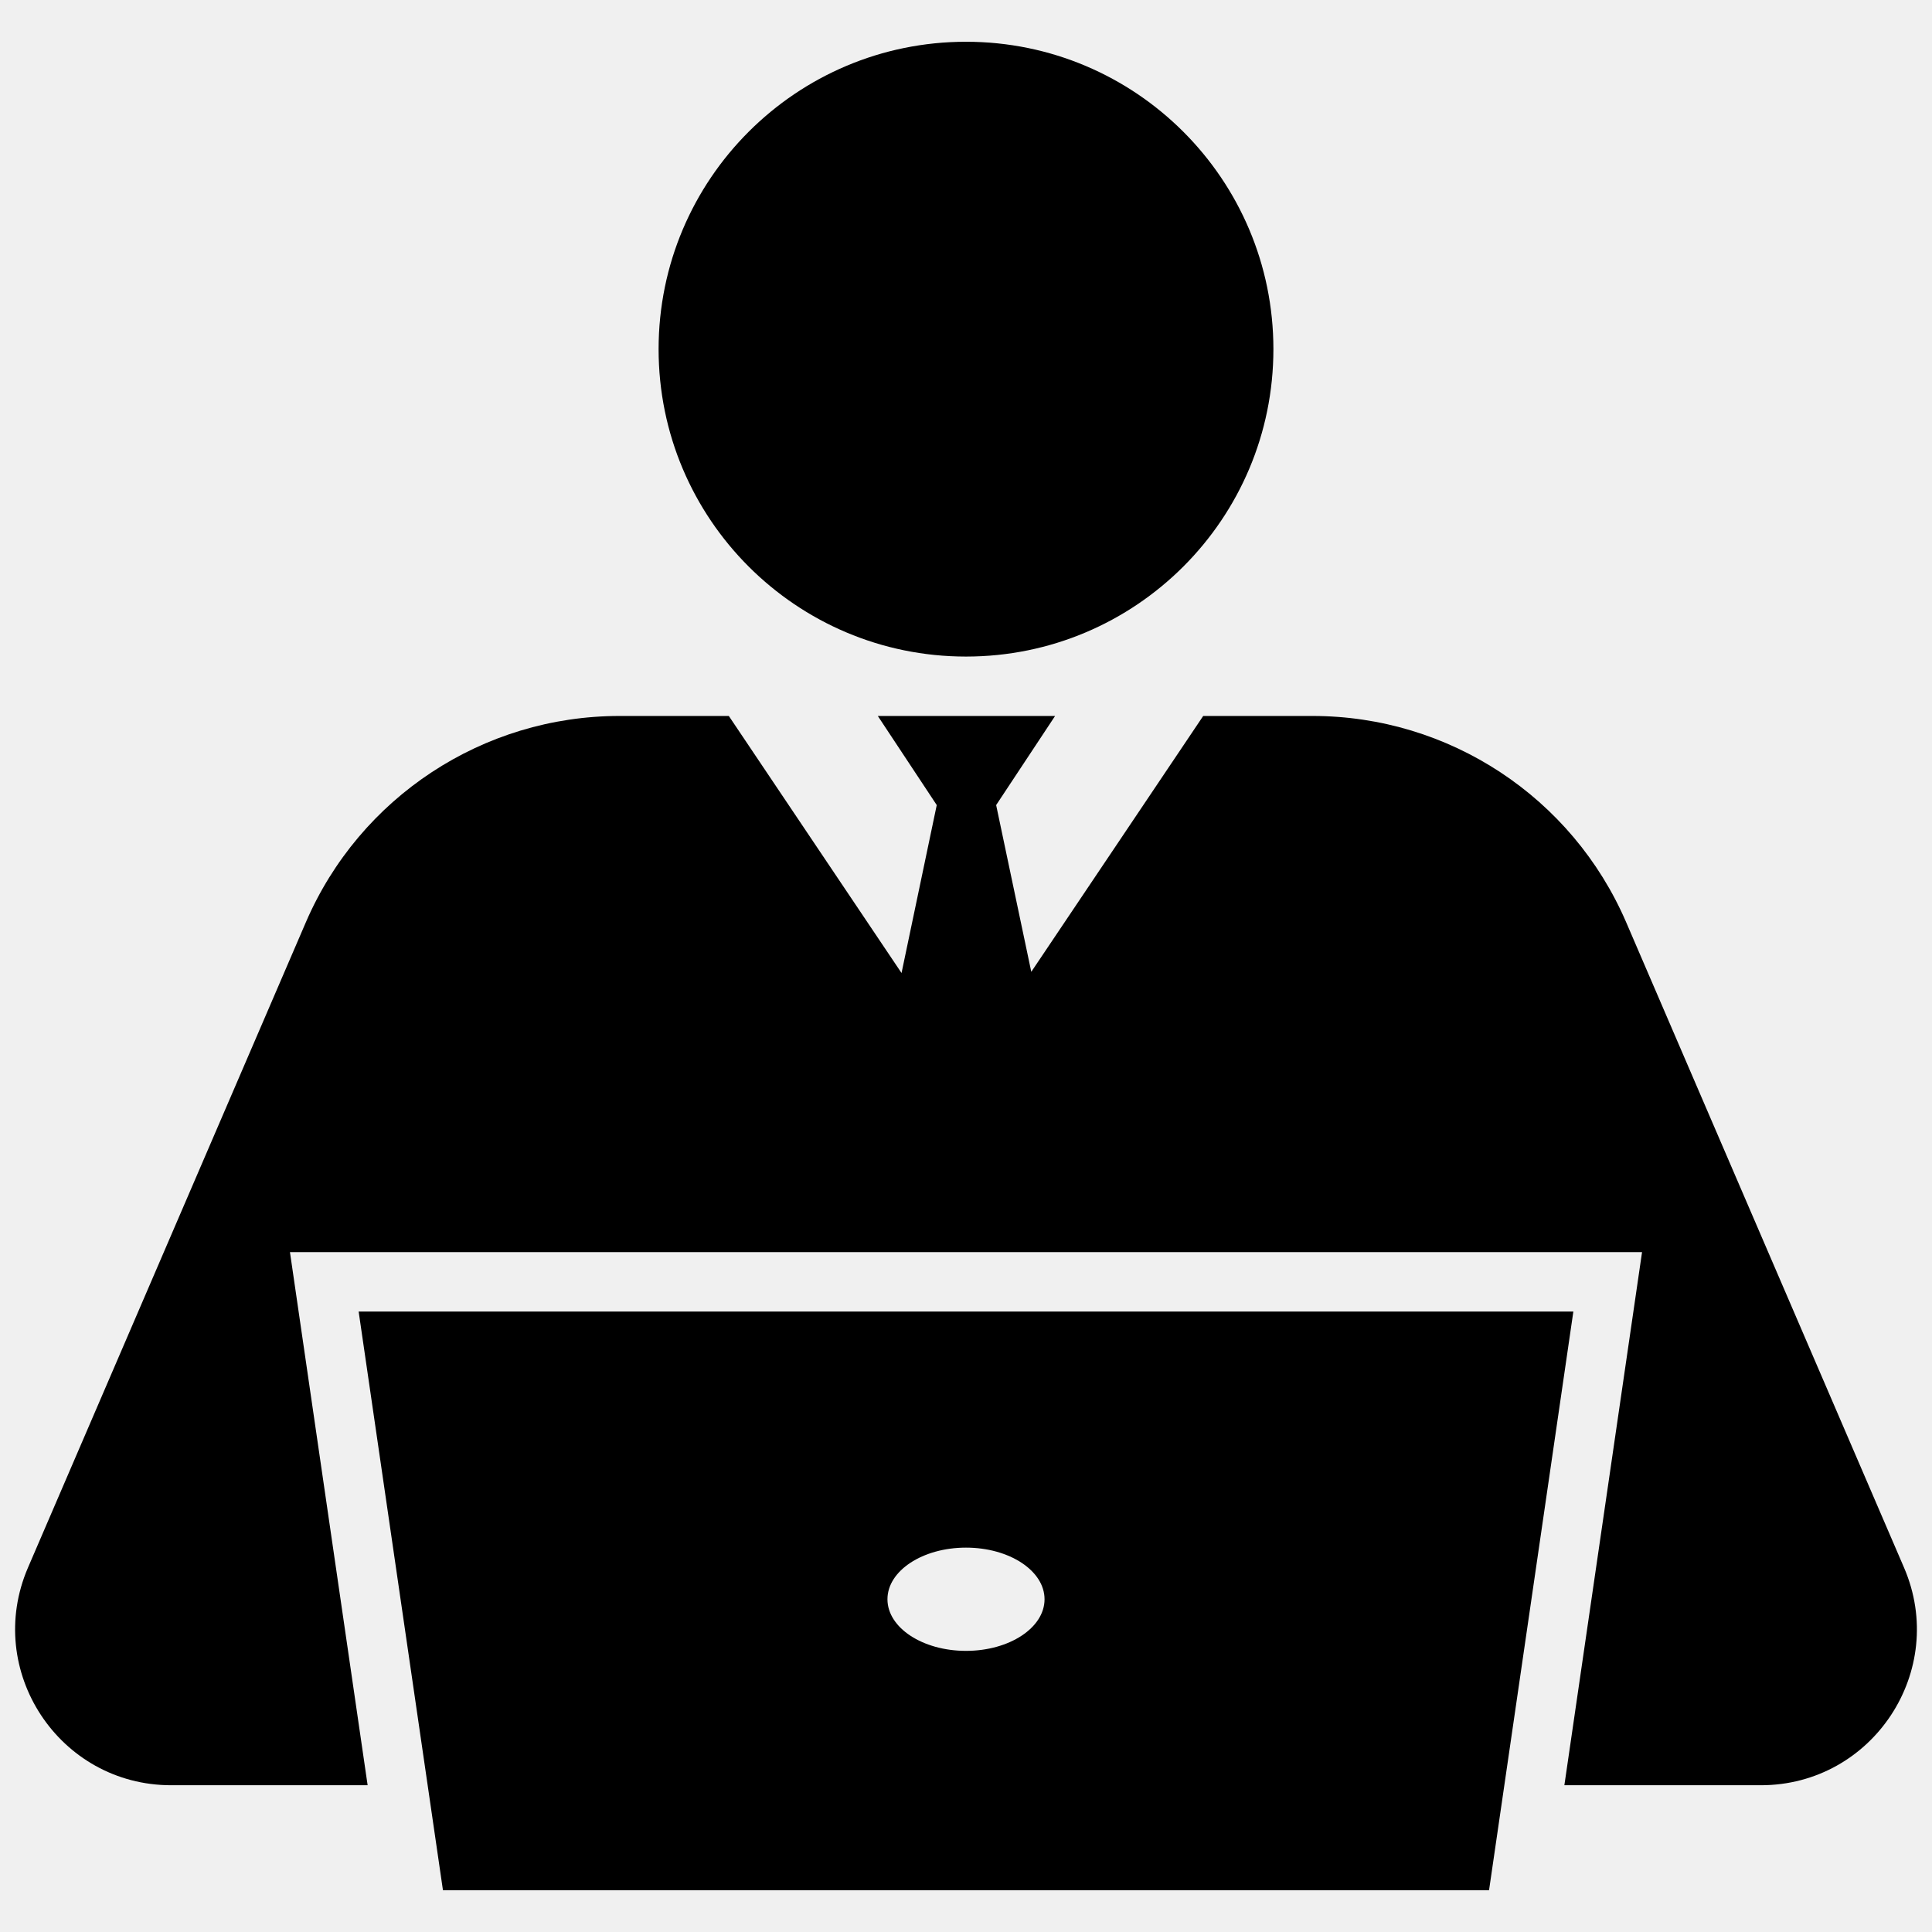
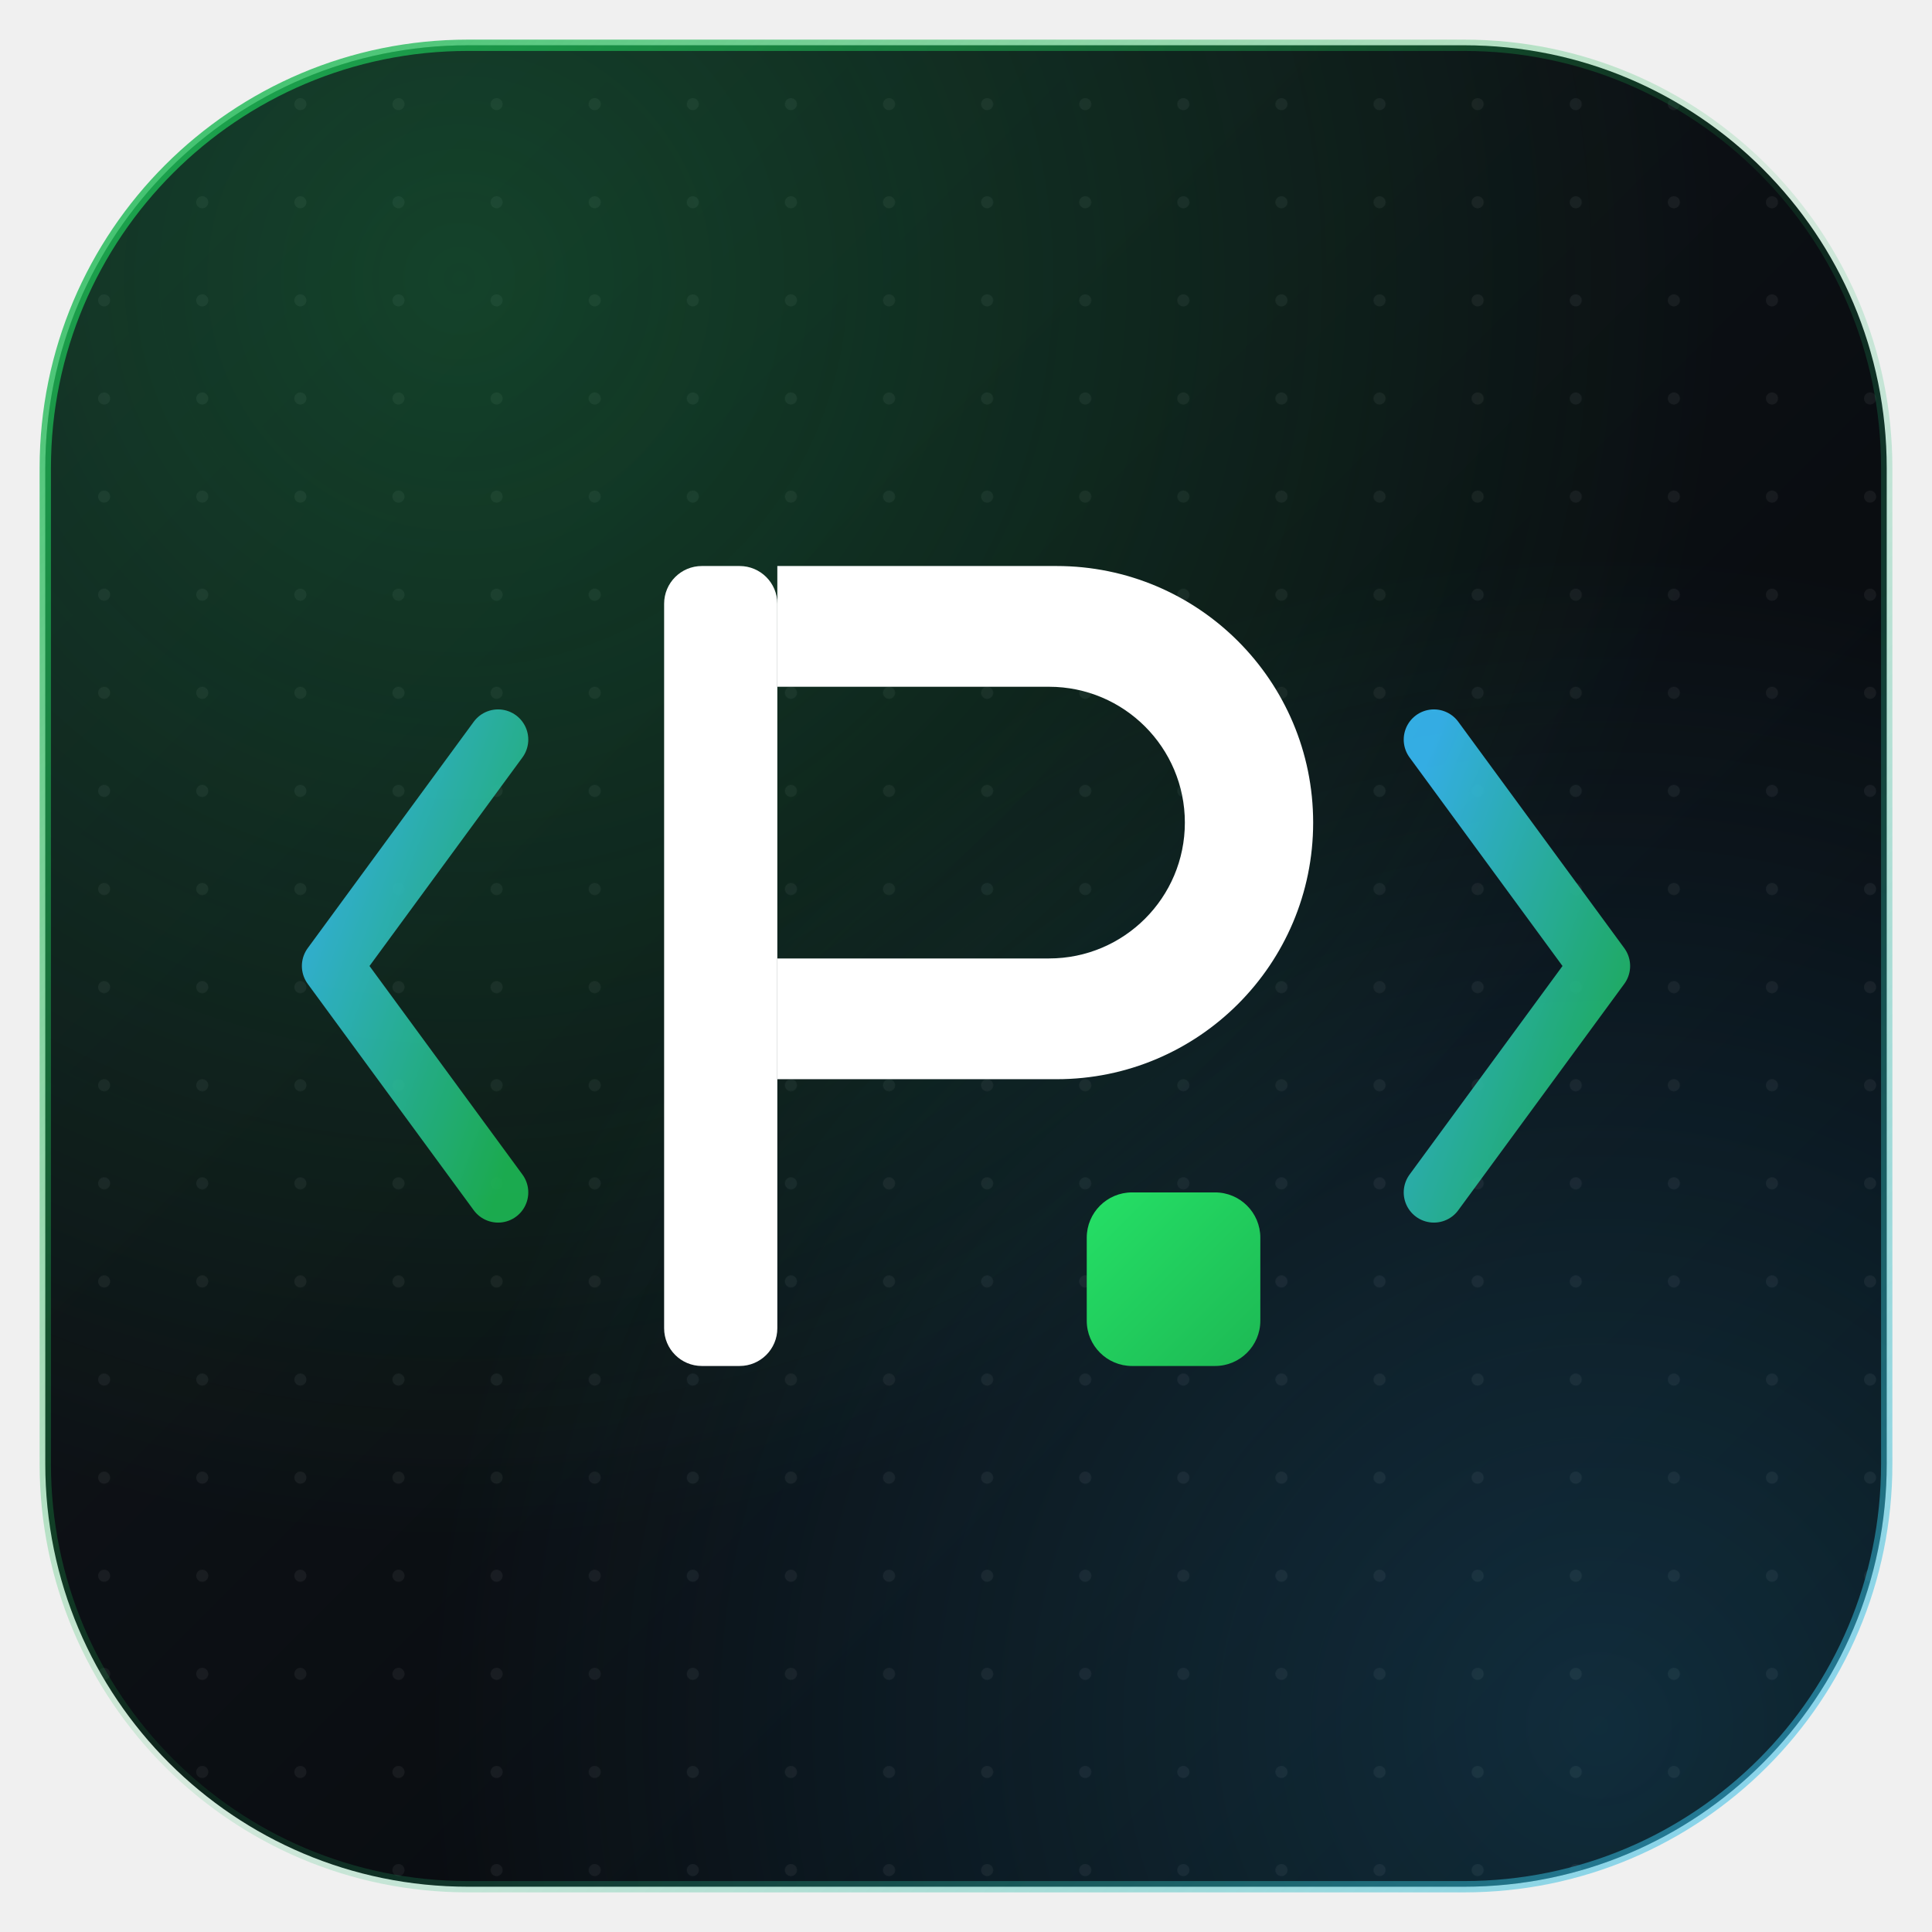
- <svg xmlns="http://www.w3.org/2000/svg" fill="#000000" version="1.1" id="Layer_1" width="800px" height="800px" viewBox="0 0 256 249" enable-background="new 0 0 256 249" xml:space="preserve">
-   <path d="M47.522,170.287l11.172,76.681h138.612l11.172-76.681H47.522z M128,215.249c-5.748,0-10.407-3.063-10.407-6.84  s4.659-6.84,10.407-6.84c5.748,0,10.407,3.062,10.407,6.84S133.748,215.249,128,215.249z M233.315,233.054h-26.028l10.292-70.639  H38.421l10.292,70.639H22.685c-14.848,0-24.85-15.195-18.978-28.834l36.809-85.489c7.149-16.605,23.493-27.362,41.571-27.362h14.486  l22.885,34.061l4.665-22.254l-7.809-11.807h23.491l-7.81,11.807l4.655,22.098l22.78-33.905h14.486  c18.078,0,34.422,10.757,41.571,27.362l36.808,85.489C258.165,217.858,248.164,233.054,233.315,233.054z M128,2.033  c22.496,0,40.733,18.237,40.733,40.733S150.496,83.498,128,83.498S87.267,65.261,87.267,42.765S105.504,2.033,128,2.033z" />
+ <svg xmlns="http://www.w3.org/2000/svg" viewBox="0 0 512 512" width="512" height="512" role="img" aria-label="Pau Vilar — Full Stack &amp; AI Engineer">
+   <defs>
+     <linearGradient id="ipBg" x1="0" y1="0" x2="1" y2="1">
+       <stop offset="0%" stop-color="#12171d" />
+       <stop offset="100%" stop-color="#05070a" />
+     </linearGradient>
+     <linearGradient id="ipAccent" x1="0" y1="0" x2="1" y2="1">
+       <stop offset="0%" stop-color="#25e066" />
+       <stop offset="100%" stop-color="#1DB954" />
+     </linearGradient>
+     <linearGradient id="ipCyan" x1="0" y1="0" x2="1" y2="1">
+       <stop offset="0%" stop-color="#38bdf8" />
+       <stop offset="100%" stop-color="#1DB954" />
+     </linearGradient>
+     <linearGradient id="ipEdge" x1="0" y1="0" x2="1" y2="1">
+       <stop offset="0%" stop-color="#1DB954" stop-opacity="0.9" />
+       <stop offset="50%" stop-color="#1DB954" stop-opacity="0.12" />
+       <stop offset="100%" stop-color="#38bdf8" stop-opacity="0.6" />
+     </linearGradient>
+     <radialGradient id="ipGlowA" cx="22%" cy="12%" r="70%">
+       <stop offset="0%" stop-color="#1DB954" stop-opacity="0.28" />
+       <stop offset="100%" stop-color="#1DB954" stop-opacity="0" />
+     </radialGradient>
+     <radialGradient id="ipGlowB" cx="85%" cy="92%" r="65%">
+       <stop offset="0%" stop-color="#38bdf8" stop-opacity="0.20" />
+       <stop offset="100%" stop-color="#38bdf8" stop-opacity="0" />
+     </radialGradient>
+     <pattern id="ipDots" width="26" height="26" patternUnits="userSpaceOnUse">
+       <circle cx="1.6" cy="1.6" r="1.6" fill="#ffffff" opacity="0.055" />
+     </pattern>
+     <clipPath id="ipClip">
+       <rect x="12" y="12" width="488" height="488" rx="112" />
+     </clipPath>
+   </defs>
+   <rect x="12" y="12" width="488" height="488" rx="112" fill="url(#ipBg)" />
+   <g clip-path="url(#ipClip)">
+     <rect x="12" y="12" width="488" height="488" fill="url(#ipDots)" />
+     <rect x="12" y="12" width="488" height="488" fill="url(#ipGlowA)" />
+     <rect x="12" y="12" width="488" height="488" fill="url(#ipGlowB)" />
+   </g>
+   <rect x="12" y="12" width="488" height="488" rx="112" fill="none" stroke="url(#ipEdge)" stroke-width="3" />
+   <g fill="none" stroke="url(#ipCyan)" stroke-width="16" stroke-linecap="round" stroke-linejoin="round" opacity="0.9">
+     <polyline points="132,196 88,256 132,316" />
+     <polyline points="380,196 424,256 380,316" />
+   </g>
+   <g fill="#ffffff">
+     <rect x="176" y="150" width="30" height="212" rx="10" />
+     <path d="M206 150h74a68 68 0 0 1 0 136h-74v-32h72a36 36 0 0 0 0-72h-72z" />
+   </g>
+   <rect x="288" y="316" width="46" height="46" rx="12" fill="url(#ipAccent)" />
</svg>
